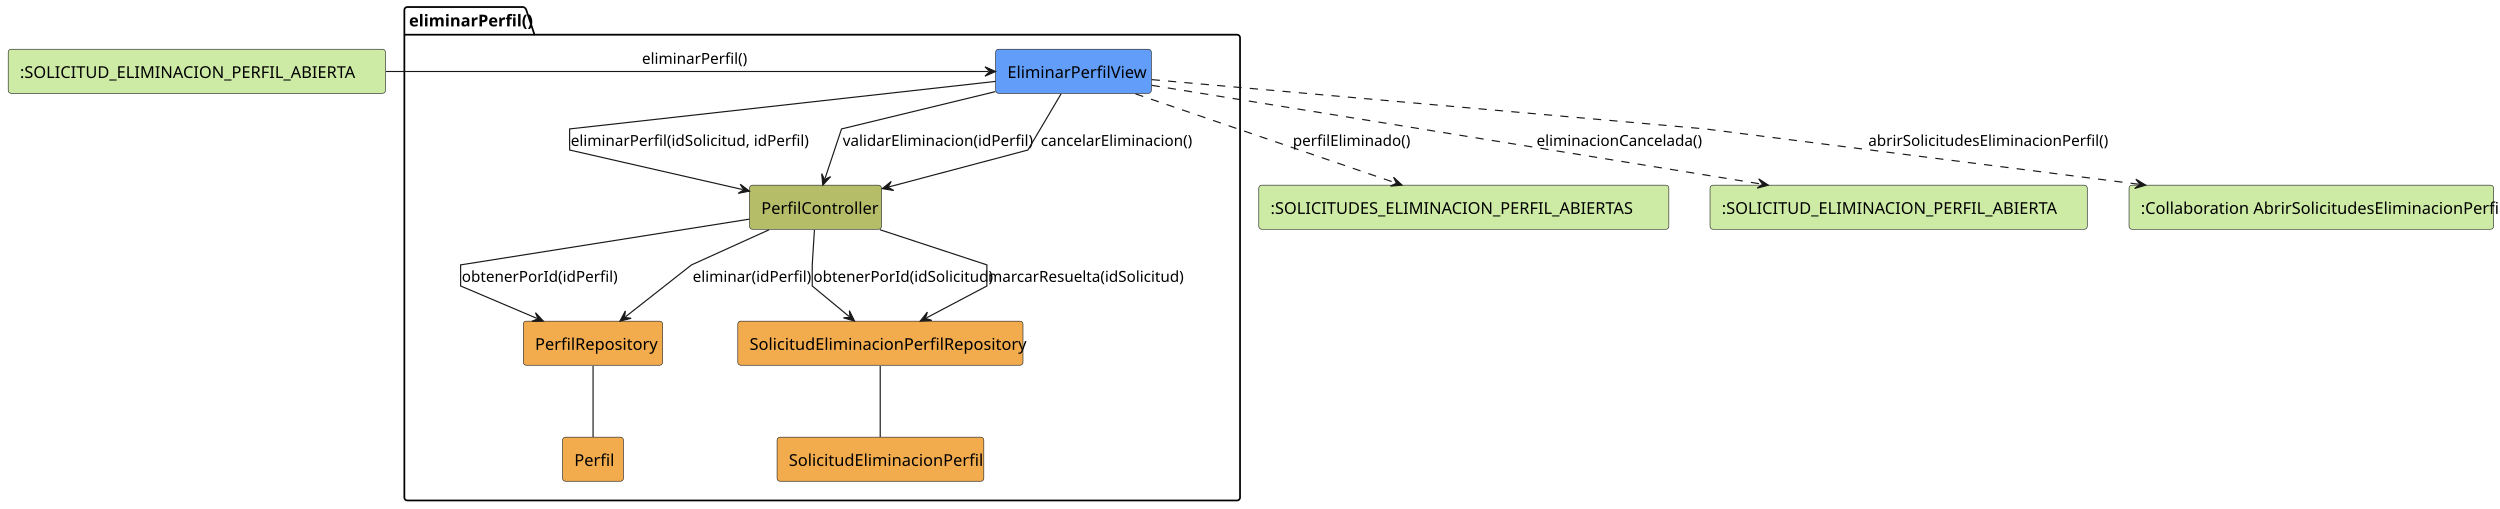
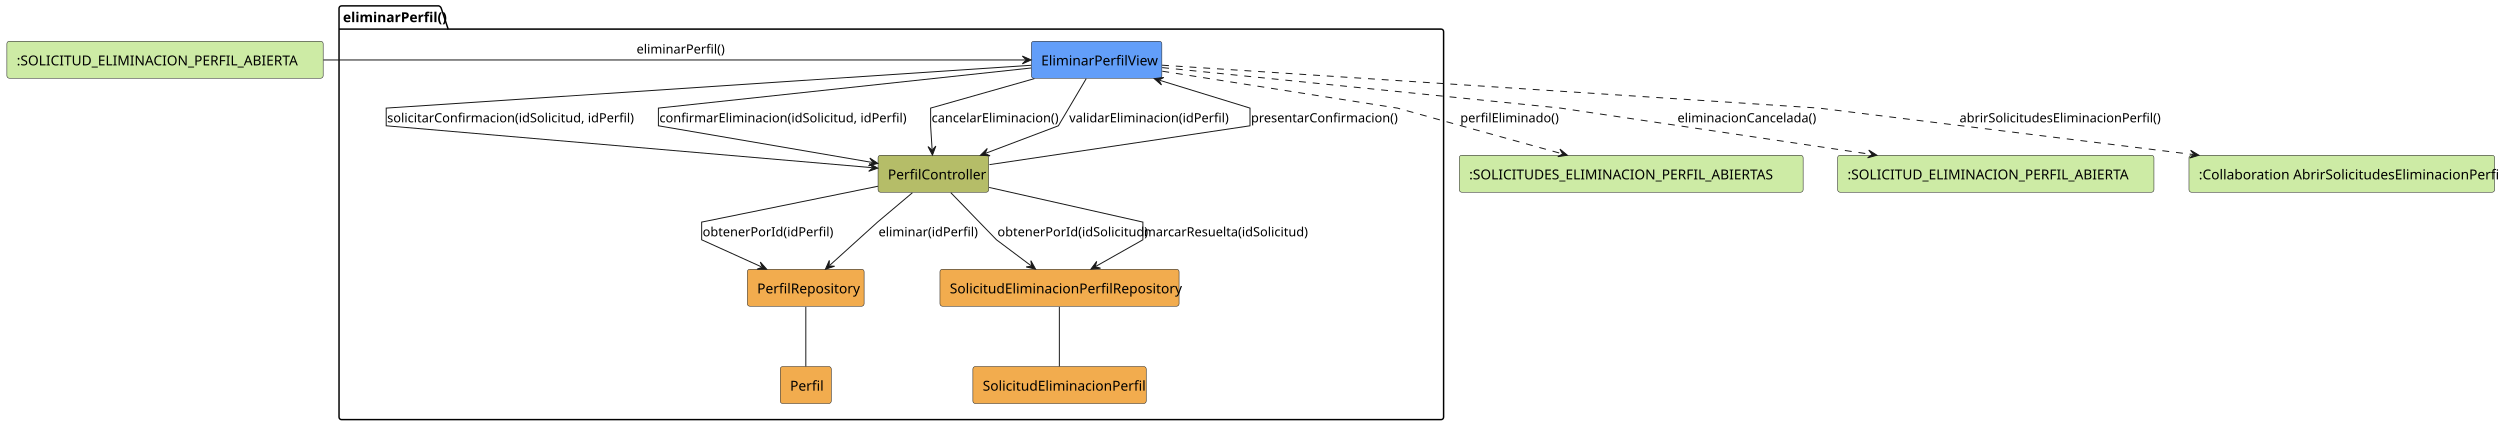
- <svg xmlns="http://www.w3.org/2000/svg" contentStyleType="text/css" data-diagram-type="DESCRIPTION" height="434px" preserveAspectRatio="none" style="width:2133px;height:434px;background:#FFFFFF;" version="1.1" viewBox="0 0 2133 434" width="2133px" zoomAndPan="magnify">
+ <svg xmlns="http://www.w3.org/2000/svg" contentStyleType="text/css" data-diagram-type="DESCRIPTION" height="434px" preserveAspectRatio="none" style="width:2544px;height:434px;background:#FFFFFF;" version="1.1" viewBox="0 0 2544 434" width="2544px" zoomAndPan="magnify">
  <defs />
  <g>
    <g class="cluster" data-entity="eliminarPerfil" data-source-line="4" data-uid="ent0003" id="cluster_eliminarPerfil">
-       <path d="M347.5,6 L446.527,6 A3.75,3.75 0 0 1 449.027,8.5 L456.027,29.609 L1055.5,29.609 A2.5,2.5 0 0 1 1058,32.109 L1058,424.5 A2.5,2.5 0 0 1 1055.5,427 L347.5,427 A2.5,2.5 0 0 1 345,424.5 L345,8.5 A2.5,2.5 0 0 1 347.5,6" fill="none" style="stroke:#000000;stroke-width:1.5;" />
+       <path d="M347.5,6 L446.527,6 A3.75,3.75 0 0 1 449.027,8.5 L456.027,29.609 L1466.5,29.609 A2.5,2.5 0 0 1 1469,32.109 L1469,424.5 A2.5,2.5 0 0 1 1466.5,427 L347.5,427 A2.5,2.5 0 0 1 345,424.5 L345,8.5 A2.5,2.5 0 0 1 347.5,6" fill="none" style="stroke:#000000;stroke-width:1.5;" />
      <line style="stroke:#000000;stroke-width:1.5;" x1="345" x2="456.027" y1="29.609" y2="29.609" />
      <text fill="#000000" font-family="sans-serif" font-size="14" font-weight="bold" lengthAdjust="spacing" textLength="98.027" x="349" y="22.533">eliminarPerfil()</text>
    </g>
    <g class="entity" data-entity="EliminarPerfilView" data-source-line="5" data-uid="ent0004" id="entity_EliminarPerfilView">
-       <rect fill="#629EF9" height="37.609" rx="2.5" ry="2.5" style="stroke:#181818;stroke-width:0.5;" width="132.807" x="849.5" y="42" />
-       <text fill="#000000" font-family="sans-serif" font-size="14" lengthAdjust="spacing" textLength="112.807" x="859.5" y="66.533">EliminarPerfilView</text>
+       <rect fill="#629EF9" height="37.609" rx="2.5" ry="2.5" style="stroke:#181818;stroke-width:0.5;" width="132.807" x="1049.5" y="42" />
+       <text fill="#000000" font-family="sans-serif" font-size="14" lengthAdjust="spacing" textLength="112.807" x="1059.5" y="66.533">EliminarPerfilView</text>
    </g>
    <g class="entity" data-entity="PerfilController" data-source-line="6" data-uid="ent0005" id="entity_PerfilController">
-       <rect fill="#B5BD68" height="37.609" rx="2.5" ry="2.5" style="stroke:#181818;stroke-width:0.5;" width="112.586" x="639.5" y="158" />
-       <text fill="#000000" font-family="sans-serif" font-size="14" lengthAdjust="spacing" textLength="92.586" x="649.5" y="182.533">PerfilController</text>
+       <rect fill="#B5BD68" height="37.609" rx="2.5" ry="2.5" style="stroke:#181818;stroke-width:0.5;" width="112.586" x="893.5" y="158" />
+       <text fill="#000000" font-family="sans-serif" font-size="14" lengthAdjust="spacing" textLength="92.586" x="903.5" y="182.533">PerfilController</text>
    </g>
    <g class="entity" data-entity="PerfilRepository" data-source-line="7" data-uid="ent0006" id="entity_PerfilRepository">
-       <rect fill="#F2AC4E" height="37.609" rx="2.5" ry="2.5" style="stroke:#181818;stroke-width:0.5;" width="118.814" x="446.5" y="274" />
-       <text fill="#000000" font-family="sans-serif" font-size="14" lengthAdjust="spacing" textLength="98.814" x="456.5" y="298.533">PerfilRepository</text>
+       <rect fill="#F2AC4E" height="37.609" rx="2.5" ry="2.5" style="stroke:#181818;stroke-width:0.5;" width="118.814" x="760.5" y="274" />
+       <text fill="#000000" font-family="sans-serif" font-size="14" lengthAdjust="spacing" textLength="98.814" x="770.5" y="298.533">PerfilRepository</text>
    </g>
    <g class="entity" data-entity="Perfil" data-source-line="8" data-uid="ent0007" id="entity_Perfil">
-       <rect fill="#F2AC4E" height="37.609" rx="2.5" ry="2.5" style="stroke:#181818;stroke-width:0.5;" width="51.897" x="480" y="373" />
-       <text fill="#000000" font-family="sans-serif" font-size="14" lengthAdjust="spacing" textLength="31.896" x="490" y="397.533">Perfil</text>
+       <rect fill="#F2AC4E" height="37.609" rx="2.5" ry="2.5" style="stroke:#181818;stroke-width:0.5;" width="51.897" x="794" y="373" />
+       <text fill="#000000" font-family="sans-serif" font-size="14" lengthAdjust="spacing" textLength="31.896" x="804" y="397.533">Perfil</text>
    </g>
    <g class="entity" data-entity="SolicitudEliminacionPerfilRepository" data-source-line="9" data-uid="ent0008" id="entity_SolicitudEliminacionPerfilRepository">
-       <rect fill="#F2AC4E" height="37.609" rx="2.5" ry="2.5" style="stroke:#181818;stroke-width:0.5;" width="243.316" x="629.5" y="274" />
-       <text fill="#000000" font-family="sans-serif" font-size="14" lengthAdjust="spacing" textLength="223.316" x="639.5" y="298.533">SolicitudEliminacionPerfilRepository</text>
+       <rect fill="#F2AC4E" height="37.609" rx="2.5" ry="2.5" style="stroke:#181818;stroke-width:0.5;" width="243.316" x="956.5" y="274" />
+       <text fill="#000000" font-family="sans-serif" font-size="14" lengthAdjust="spacing" textLength="223.316" x="966.5" y="298.533">SolicitudEliminacionPerfilRepository</text>
    </g>
    <g class="entity" data-entity="SolicitudEliminacionPerfil" data-source-line="10" data-uid="ent0009" id="entity_SolicitudEliminacionPerfil">
-       <rect fill="#F2AC4E" height="37.609" rx="2.5" ry="2.5" style="stroke:#181818;stroke-width:0.5;" width="176.399" x="663" y="373" />
-       <text fill="#000000" font-family="sans-serif" font-size="14" lengthAdjust="spacing" textLength="156.399" x="673" y="397.533">SolicitudEliminacionPerfil</text>
+       <rect fill="#F2AC4E" height="37.609" rx="2.5" ry="2.5" style="stroke:#181818;stroke-width:0.5;" width="176.399" x="990" y="373" />
+       <text fill="#000000" font-family="sans-serif" font-size="14" lengthAdjust="spacing" textLength="156.399" x="1000" y="397.533">SolicitudEliminacionPerfil</text>
    </g>
    <g class="entity" data-entity="EstadoEntrada" data-source-line="3" data-uid="ent0002" id="entity_EstadoEntrada">
      <rect fill="#CDEBA5" height="37.609" rx="2.5" ry="2.5" style="stroke:#181818;stroke-width:0.5;" width="321.854" x="7" y="42" />
      <text fill="#000000" font-family="sans-serif" font-size="14" lengthAdjust="spacing" textLength="301.854" x="17" y="66.533">:SOLICITUD_ELIMINACION_PERFIL_ABIERTA</text>
    </g>
    <g class="entity" data-entity="EstadoSalidaExitosa" data-source-line="13" data-uid="ent0010" id="entity_EstadoSalidaExitosa">
-       <rect fill="#CDEBA5" height="37.609" rx="2.5" ry="2.5" style="stroke:#181818;stroke-width:0.5;" width="349.868" x="1074" y="158" />
-       <text fill="#000000" font-family="sans-serif" font-size="14" lengthAdjust="spacing" textLength="329.868" x="1084" y="182.533">:SOLICITUDES_ELIMINACION_PERFIL_ABIERTAS</text>
+       <rect fill="#CDEBA5" height="37.609" rx="2.5" ry="2.5" style="stroke:#181818;stroke-width:0.5;" width="349.868" x="1485" y="158" />
+       <text fill="#000000" font-family="sans-serif" font-size="14" lengthAdjust="spacing" textLength="329.868" x="1495" y="182.533">:SOLICITUDES_ELIMINACION_PERFIL_ABIERTAS</text>
    </g>
    <g class="entity" data-entity="EstadoSalidaCancelada" data-source-line="14" data-uid="ent0011" id="entity_EstadoSalidaCancelada">
-       <rect fill="#CDEBA5" height="37.609" rx="2.5" ry="2.5" style="stroke:#181818;stroke-width:0.5;" width="321.854" x="1459" y="158" />
-       <text fill="#000000" font-family="sans-serif" font-size="14" lengthAdjust="spacing" textLength="301.854" x="1469" y="182.533">:SOLICITUD_ELIMINACION_PERFIL_ABIERTA</text>
+       <rect fill="#CDEBA5" height="37.609" rx="2.5" ry="2.5" style="stroke:#181818;stroke-width:0.5;" width="321.854" x="1870" y="158" />
+       <text fill="#000000" font-family="sans-serif" font-size="14" lengthAdjust="spacing" textLength="301.854" x="1880" y="182.533">:SOLICITUD_ELIMINACION_PERFIL_ABIERTA</text>
    </g>
    <g class="entity" data-entity="AbrirSolicitudesEliminacionPerfil" data-source-line="15" data-uid="ent0012" id="entity_AbrirSolicitudesEliminacionPerfil">
-       <rect fill="#CDEBA5" height="37.609" rx="2.5" ry="2.5" style="stroke:#181818;stroke-width:0.5;" width="311.019" x="1816.5" y="158" />
-       <text fill="#000000" font-family="sans-serif" font-size="14" lengthAdjust="spacing" textLength="291.019" x="1826.5" y="182.533">:Collaboration AbrirSolicitudesEliminacionPerfil</text>
+       <rect fill="#CDEBA5" height="37.609" rx="2.5" ry="2.5" style="stroke:#181818;stroke-width:0.5;" width="311.019" x="2227.5" y="158" />
+       <text fill="#000000" font-family="sans-serif" font-size="14" lengthAdjust="spacing" textLength="291.019" x="2237.5" y="182.533">:Collaboration AbrirSolicitudesEliminacionPerfil</text>
    </g>
    <g class="link" data-entity-1="EstadoEntrada" data-entity-2="EliminarPerfilView" data-source-line="17" data-uid="lnk13" id="link_EstadoEntrada_EliminarPerfilView">
-       <path d="M329.38,61 C491.51,61 727.46,61 843.39,61" fill="none" id="EstadoEntrada-to-EliminarPerfilView" style="stroke:#181818;stroke-width:1;" />
-       <polygon fill="#181818" points="849.39,61,840.39,57,844.39,61,840.39,65,849.39,61" style="stroke:#181818;stroke-width:1;" />
-       <text fill="#000000" font-family="sans-serif" font-size="13" lengthAdjust="spacing" textLength="83.789" x="547.75" y="54.495">eliminarPerfil()</text>
+       <path d="M329.08,61 C540.18,61 894.95,61 1043.29,61" fill="none" id="EstadoEntrada-to-EliminarPerfilView" style="stroke:#181818;stroke-width:1;" />
+       <polygon fill="#181818" points="1049.29,61,1040.29,57,1044.29,61,1040.29,65,1049.29,61" style="stroke:#181818;stroke-width:1;" />
+       <text fill="#000000" font-family="sans-serif" font-size="13" lengthAdjust="spacing" textLength="83.789" x="647.75" y="54.495">eliminarPerfil()</text>
    </g>
    <g class="link" data-entity-1="EliminarPerfilView" data-entity-2="PerfilController" data-source-line="19" data-uid="lnk14" id="link_EliminarPerfilView_PerfilController">
-       <path d="M849.28,69.45 C728.51,82.93 486,110 486,110 C486,110 486,128 486,128 C486,128 571.401,147.524 633.601,161.734" fill="none" id="EliminarPerfilView-to-PerfilController" style="stroke:#181818;stroke-width:1;" />
-       <polygon fill="#181818" points="639.45,163.07,631.567,157.166,634.576,161.956,629.785,164.965,639.45,163.07" style="stroke:#181818;stroke-width:1;" />
-       <text fill="#000000" font-family="sans-serif" font-size="13" lengthAdjust="spacing" textLength="190.004" x="487" y="124.495">eliminarPerfil(idSolicitud, idPerfil)</text>
+       <path d="M1049.28,66.43 C870.29,78.31 393,110 393,110 C393,110 393,128 393,128 C393,128 745.502,158.375 887.292,170.595" fill="none" id="EliminarPerfilView-to-PerfilController" style="stroke:#181818;stroke-width:1;" />
+       <polygon fill="#181818" points="893.27,171.11,884.647,166.352,888.288,170.681,883.96,174.322,893.27,171.11" style="stroke:#181818;stroke-width:1;" />
+       <text fill="#000000" font-family="sans-serif" font-size="13" lengthAdjust="spacing" textLength="235.523" x="394" y="124.495">solicitarConfirmacion(idSolicitud, idPerfil)</text>
    </g>
-     <g class="link" data-entity-1="EliminarPerfilView" data-entity-2="PerfilController" data-source-line="20" data-uid="lnk15" id="link_EliminarPerfilView_PerfilController">
-       <path d="M849.24,78.18 C791.76,92.12 718,110 718,110 C718,110 710.428,132.728 703.908,152.278" fill="none" id="EliminarPerfilView-to-PerfilController-1" style="stroke:#181818;stroke-width:1;" />
-       <polygon fill="#181818" points="702.01,157.97,708.652,150.698,703.592,153.227,701.063,148.167,702.01,157.97" style="stroke:#181818;stroke-width:1;" />
-       <text fill="#000000" font-family="sans-serif" font-size="13" lengthAdjust="spacing" textLength="153.163" x="719" y="124.495">validarEliminacion(idPerfil)</text>
+     <g class="link" data-entity-1="PerfilController" data-entity-2="EliminarPerfilView" data-source-line="20" data-uid="lnk15" id="link_PerfilController_EliminarPerfilView">
+       <path d="M1006.83,167.53 C1099.27,153.75 1272,128 1272,128 C1272,128 1272,110 1272,110 C1272,110 1224.535,95.394 1180.265,81.774" fill="none" id="PerfilController-to-EliminarPerfilView" style="stroke:#181818;stroke-width:1;" />
+       <polygon fill="#181818" points="1174.53,80.01,1181.956,86.48,1179.309,81.48,1184.308,78.833,1174.53,80.01" style="stroke:#181818;stroke-width:1;" />
+       <text fill="#000000" font-family="sans-serif" font-size="13" lengthAdjust="spacing" textLength="140.163" x="1273" y="124.495">presentarConfirmacion()</text>
    </g>
    <g class="link" data-entity-1="EliminarPerfilView" data-entity-2="PerfilController" data-source-line="21" data-uid="lnk16" id="link_EliminarPerfilView_PerfilController">
-       <path d="M905.34,80.03 C893.8,99.58 877,128 877,128 C877,128 811.65,145.333 758.57,159.403" fill="none" id="EliminarPerfilView-to-PerfilController-2" style="stroke:#181818;stroke-width:1;" />
-       <polygon fill="#181818" points="752.77,160.94,762.495,162.5,757.603,159.659,760.445,154.768,752.77,160.94" style="stroke:#181818;stroke-width:1;" />
-       <text fill="#000000" font-family="sans-serif" font-size="13" lengthAdjust="spacing" textLength="124.268" x="888" y="124.495">cancelarEliminacion()</text>
+       <path d="M1049.23,69.19 C924.81,82.58 670,110 670,110 C670,110 670,128 670,128 C670,128 805.606,151.246 887.426,165.276" fill="none" id="EliminarPerfilView-to-PerfilController-1" style="stroke:#181818;stroke-width:1;" />
+       <polygon fill="#181818" points="893.34,166.29,885.145,160.827,888.412,165.445,883.793,168.711,893.34,166.29" style="stroke:#181818;stroke-width:1;" />
+       <text fill="#000000" font-family="sans-serif" font-size="13" lengthAdjust="spacing" textLength="235.523" x="671" y="124.495">confirmarEliminacion(idSolicitud, idPerfil)</text>
    </g>
-     <g class="link" data-entity-1="PerfilController" data-entity-2="SolicitudEliminacionPerfilRepository" data-source-line="22" data-uid="lnk17" id="link_PerfilController_SolicitudEliminacionPerfilRepository">
-       <path d="M694.87,196.15 C694.02,209.74 693,226 693,226 C693,226 693,244 693,244 C693,244 708.028,256.434 724.448,270.024" fill="none" id="PerfilController-to-SolicitudEliminacionPerfilRepository" style="stroke:#181818;stroke-width:1;" />
-       <polygon fill="#181818" points="729.07,273.85,724.687,265.03,725.218,270.662,719.586,271.193,729.07,273.85" style="stroke:#181818;stroke-width:1;" />
-       <text fill="#000000" font-family="sans-serif" font-size="13" lengthAdjust="spacing" textLength="143.076" x="694" y="240.495">obtenerPorId(idSolicitud)</text>
+     <g class="link" data-entity-1="EliminarPerfilView" data-entity-2="PerfilController" data-source-line="22" data-uid="lnk17" id="link_EliminarPerfilView_PerfilController">
+       <path d="M1052.59,80.01 C1004.64,93.63 947,110 947,110 C947,110 947,128 947,128 C947,128 947.645,138.272 948.495,151.862" fill="none" id="EliminarPerfilView-to-PerfilController-2" style="stroke:#181818;stroke-width:1;" />
+       <polygon fill="#181818" points="948.87,157.85,952.3,148.618,948.558,152.86,944.316,149.117,948.87,157.85" style="stroke:#181818;stroke-width:1;" />
+       <text fill="#000000" font-family="sans-serif" font-size="13" lengthAdjust="spacing" textLength="124.268" x="948" y="124.495">cancelarEliminacion()</text>
    </g>
-     <g class="link" data-entity-1="PerfilController" data-entity-2="SolicitudEliminacionPerfilRepository" data-source-line="25" data-uid="lnk20" id="link_PerfilController_SolicitudEliminacionPerfilRepository">
-       <path d="M750.78,196.01 C792.21,209.63 842,226 842,226 C842,226 842,244 842,244 C842,244 816.277,257.572 790.447,271.192" fill="none" id="PerfilController-to-SolicitudEliminacionPerfilRepository-1" style="stroke:#181818;stroke-width:1;" />
-       <polygon fill="#181818" points="785.14,273.99,794.967,273.33,789.563,271.658,791.235,266.254,785.14,273.99" style="stroke:#181818;stroke-width:1;" />
-       <text fill="#000000" font-family="sans-serif" font-size="13" lengthAdjust="spacing" textLength="159.669" x="843" y="240.495">marcarResuelta(idSolicitud)</text>
+     <g class="link" data-entity-1="EliminarPerfilView" data-entity-2="PerfilController" data-source-line="23" data-uid="lnk18" id="link_EliminarPerfilView_PerfilController">
+       <path d="M1105.34,80.03 C1093.8,99.58 1077,128 1077,128 C1077,128 1039.303,142.249 1003.263,155.869" fill="none" id="EliminarPerfilView-to-PerfilController-3" style="stroke:#181818;stroke-width:1;" />
+       <polygon fill="#181818" points="997.65,157.99,1007.483,158.55,1002.327,156.222,1004.655,151.067,997.65,157.99" style="stroke:#181818;stroke-width:1;" />
+       <text fill="#000000" font-family="sans-serif" font-size="13" lengthAdjust="spacing" textLength="153.163" x="1088" y="124.495">validarEliminacion(idPerfil)</text>
    </g>
-     <g class="link" data-entity-1="PerfilController" data-entity-2="PerfilRepository" data-source-line="23" data-uid="lnk18" id="link_PerfilController_PerfilRepository">
-       <path d="M639.36,186.97 C551.66,200.87 393,226 393,226 C393,226 393,244 393,244 C393,244 426.018,258.024 458.078,271.644" fill="none" id="PerfilController-to-PerfilRepository" style="stroke:#181818;stroke-width:1;" />
-       <polygon fill="#181818" points="463.6,273.99,456.88,266.789,458.998,272.035,453.752,274.152,463.6,273.99" style="stroke:#181818;stroke-width:1;" />
-       <text fill="#000000" font-family="sans-serif" font-size="13" lengthAdjust="spacing" textLength="123.557" x="394" y="240.495">obtenerPorId(idPerfil)</text>
+     <g class="link" data-entity-1="PerfilController" data-entity-2="SolicitudEliminacionPerfilRepository" data-source-line="24" data-uid="lnk19" id="link_PerfilController_SolicitudEliminacionPerfilRepository">
+       <path d="M967.49,196.03 C986.44,215.58 1014,244 1014,244 C1014,244 1030.88,256.66 1049,270.25" fill="none" id="PerfilController-to-SolicitudEliminacionPerfilRepository" style="stroke:#181818;stroke-width:1;" />
+       <polygon fill="#181818" points="1053.8,273.85,1049,265.25,1049.8,270.85,1044.2,271.65,1053.8,273.85" style="stroke:#181818;stroke-width:1;" />
+       <text fill="#000000" font-family="sans-serif" font-size="13" lengthAdjust="spacing" textLength="143.076" x="1015" y="240.495">obtenerPorId(idSolicitud)</text>
    </g>
-     <g class="link" data-entity-1="PerfilController" data-entity-2="PerfilRepository" data-source-line="24" data-uid="lnk19" id="link_PerfilController_PerfilRepository">
-       <path d="M656.23,196.01 C626.15,209.63 590,226 590,226 C590,226 558.537,250.712 533.667,270.262" fill="none" id="PerfilController-to-PerfilRepository-1" style="stroke:#181818;stroke-width:1;" />
-       <polygon fill="#181818" points="528.95,273.97,538.498,271.553,532.881,270.88,533.554,265.263,528.95,273.97" style="stroke:#181818;stroke-width:1;" />
-       <text fill="#000000" font-family="sans-serif" font-size="13" lengthAdjust="spacing" textLength="93.907" x="591" y="240.495">eliminar(idPerfil)</text>
+     <g class="link" data-entity-1="PerfilController" data-entity-2="SolicitudEliminacionPerfilRepository" data-source-line="27" data-uid="lnk22" id="link_PerfilController_SolicitudEliminacionPerfilRepository">
+       <path d="M1006.52,190.74 C1069.62,204.96 1163,226 1163,226 C1163,226 1163,244 1163,244 C1163,244 1139.435,257.311 1115.355,270.901" fill="none" id="PerfilController-to-SolicitudEliminacionPerfilRepository-1" style="stroke:#181818;stroke-width:1;" />
+       <polygon fill="#181818" points="1110.13,273.85,1119.934,272.91,1114.484,271.392,1116.002,265.943,1110.13,273.85" style="stroke:#181818;stroke-width:1;" />
+       <text fill="#000000" font-family="sans-serif" font-size="13" lengthAdjust="spacing" textLength="159.669" x="1164" y="240.495">marcarResuelta(idSolicitud)</text>
    </g>
-     <g class="link" data-entity-1="PerfilRepository" data-entity-2="Perfil" data-source-line="26" data-uid="lnk21" id="link_PerfilRepository_Perfil">
-       <path d="M506,312.24 C506,329.59 506,355.52 506,372.84" fill="none" id="PerfilRepository-Perfil" style="stroke:#181818;stroke-width:1;" />
+     <g class="link" data-entity-1="PerfilController" data-entity-2="PerfilRepository" data-source-line="25" data-uid="lnk20" id="link_PerfilController_PerfilRepository">
+       <path d="M893.47,189.5 C823.65,203.7 714,226 714,226 C714,226 714,244 714,244 C714,244 744.684,257.895 774.764,271.515" fill="none" id="PerfilController-to-PerfilRepository" style="stroke:#181818;stroke-width:1;" />
+       <polygon fill="#181818" points="780.23,273.99,773.681,266.634,775.675,271.928,770.381,273.922,780.23,273.99" style="stroke:#181818;stroke-width:1;" />
+       <text fill="#000000" font-family="sans-serif" font-size="13" lengthAdjust="spacing" textLength="123.557" x="715" y="240.495">obtenerPorId(idPerfil)</text>
    </g>
-     <g class="link" data-entity-1="SolicitudEliminacionPerfilRepository" data-entity-2="SolicitudEliminacionPerfil" data-source-line="27" data-uid="lnk22" id="link_SolicitudEliminacionPerfilRepository_SolicitudEliminacionPerfil">
-       <path d="M751,312.24 C751,329.59 751,355.52 751,372.84" fill="none" id="SolicitudEliminacionPerfilRepository-SolicitudEliminacionPerfil" style="stroke:#181818;stroke-width:1;" />
+     <g class="link" data-entity-1="PerfilController" data-entity-2="PerfilRepository" data-source-line="26" data-uid="lnk21" id="link_PerfilController_PerfilRepository">
+       <path d="M928.45,196.15 C912.31,209.74 893,226 893,226 C893,226 866.009,250.395 844.399,269.945" fill="none" id="PerfilController-to-PerfilRepository-1" style="stroke:#181818;stroke-width:1;" />
+       <polygon fill="#181818" points="839.95,273.97,849.308,270.898,843.658,270.616,843.941,264.966,839.95,273.97" style="stroke:#181818;stroke-width:1;" />
+       <text fill="#000000" font-family="sans-serif" font-size="13" lengthAdjust="spacing" textLength="93.907" x="894" y="240.495">eliminar(idPerfil)</text>
    </g>
-     <g class="link" data-entity-1="EliminarPerfilView" data-entity-2="EstadoSalidaExitosa" data-source-line="28" data-uid="lnk23" id="link_EliminarPerfilView_EstadoSalidaExitosa">
-       <path d="M968.76,80.06 C1031.03,101.38 1128.253,134.667 1190.533,155.987" fill="none" id="EliminarPerfilView-to-EstadoSalidaExitosa" style="stroke:#181818;stroke-width:1;stroke-dasharray:7,7;" />
-       <polygon fill="#181818" points="1196.21,157.93,1188.991,151.231,1191.479,156.311,1186.4,158.799,1196.21,157.93" style="stroke:#181818;stroke-width:1;" />
-       <text fill="#000000" font-family="sans-serif" font-size="13" lengthAdjust="spacing" textLength="93.92" x="1103" y="124.495">perfilEliminado()</text>
+     <g class="link" data-entity-1="PerfilRepository" data-entity-2="Perfil" data-source-line="28" data-uid="lnk23" id="link_PerfilRepository_Perfil">
+       <path d="M820,312.24 C820,329.59 820,355.52 820,372.84" fill="none" id="PerfilRepository-Perfil" style="stroke:#181818;stroke-width:1;" />
    </g>
-     <g class="link" data-entity-1="EliminarPerfilView" data-entity-2="EstadoSalidaCancelada" data-source-line="29" data-uid="lnk24" id="link_EliminarPerfilView_EstadoSalidaCancelada">
-       <path d="M982.55,72.78 C1103.54,92.37 1354.787,133.051 1502.837,157.031" fill="none" id="EliminarPerfilView-to-EstadoSalidaCancelada" style="stroke:#181818;stroke-width:1;stroke-dasharray:7,7;" />
-       <polygon fill="#181818" points="1508.76,157.99,1500.515,152.602,1503.824,157.191,1499.236,160.5,1508.76,157.99" style="stroke:#181818;stroke-width:1;" />
-       <text fill="#000000" font-family="sans-serif" font-size="13" lengthAdjust="spacing" textLength="135.846" x="1311" y="124.495">eliminacionCancelada()</text>
+     <g class="link" data-entity-1="SolicitudEliminacionPerfilRepository" data-entity-2="SolicitudEliminacionPerfil" data-source-line="29" data-uid="lnk24" id="link_SolicitudEliminacionPerfilRepository_SolicitudEliminacionPerfil">
+       <path d="M1078,312.24 C1078,329.59 1078,355.52 1078,372.84" fill="none" id="SolicitudEliminacionPerfilRepository-SolicitudEliminacionPerfil" style="stroke:#181818;stroke-width:1;" />
    </g>
-     <g class="link" data-entity-1="EliminarPerfilView" data-entity-2="AbrirSolicitudesEliminacionPerfil" data-source-line="30" data-uid="lnk25" id="link_EliminarPerfilView_AbrirSolicitudesEliminacionPerfil">
-       <path d="M982.63,67.93 C1126.84,80.78 1455,110 1455,110 C1455,110 1671.698,137.66 1824.778,157.21" fill="none" id="EliminarPerfilView-to-AbrirSolicitudesEliminacionPerfil" style="stroke:#181818;stroke-width:1;stroke-dasharray:7,7;" />
-       <polygon fill="#181818" points="1830.73,157.97,1822.309,152.862,1825.77,157.337,1821.296,160.798,1830.73,157.97" style="stroke:#181818;stroke-width:1;" />
-       <text fill="#000000" font-family="sans-serif" font-size="13" lengthAdjust="spacing" textLength="193.623" x="1594" y="124.495">abrirSolicitudesEliminacionPerfil()</text>
+     <g class="link" data-entity-1="EliminarPerfilView" data-entity-2="EstadoSalidaExitosa" data-source-line="30" data-uid="lnk25" id="link_EliminarPerfilView_EstadoSalidaExitosa">
+       <path d="M1182.77,72.47 C1272.81,86.6 1422,110 1422,110 C1422,110 1518.718,136.816 1589.188,156.366" fill="none" id="EliminarPerfilView-to-EstadoSalidaExitosa" style="stroke:#181818;stroke-width:1;stroke-dasharray:7,7;" />
+       <polygon fill="#181818" points="1594.97,157.97,1587.367,151.71,1590.152,156.633,1585.228,159.418,1594.97,157.97" style="stroke:#181818;stroke-width:1;" />
+       <text fill="#000000" font-family="sans-serif" font-size="13" lengthAdjust="spacing" textLength="93.92" x="1486" y="124.495">perfilEliminado()</text>
+     </g>
+     <g class="link" data-entity-1="EliminarPerfilView" data-entity-2="EstadoSalidaCancelada" data-source-line="31" data-uid="lnk26" id="link_EliminarPerfilView_EstadoSalidaCancelada">
+       <path d="M1182.62,68.78 C1312.73,82.01 1588,110 1588,110 C1588,110 1772.846,137.536 1904.016,157.085" fill="none" id="EliminarPerfilView-to-EstadoSalidaCancelada" style="stroke:#181818;stroke-width:1;stroke-dasharray:7,7;" />
+       <polygon fill="#181818" points="1909.95,157.97,1901.638,152.687,1905.005,157.233,1900.459,160.6,1909.95,157.97" style="stroke:#181818;stroke-width:1;" />
+       <text fill="#000000" font-family="sans-serif" font-size="13" lengthAdjust="spacing" textLength="135.846" x="1707" y="124.495">eliminacionCancelada()</text>
+     </g>
+     <g class="link" data-entity-1="EliminarPerfilView" data-entity-2="AbrirSolicitudesEliminacionPerfil" data-source-line="32" data-uid="lnk27" id="link_EliminarPerfilView_AbrirSolicitudesEliminacionPerfil">
+       <path d="M1182.52,66.34 C1363.45,78.16 1851,110 1851,110 C1851,110 2074.156,137.681 2231.676,157.231" fill="none" id="EliminarPerfilView-to-AbrirSolicitudesEliminacionPerfil" style="stroke:#181818;stroke-width:1;stroke-dasharray:7,7;" />
+       <polygon fill="#181818" points="2237.63,157.97,2229.191,152.892,2232.668,157.354,2228.206,160.831,2237.63,157.97" style="stroke:#181818;stroke-width:1;" />
+       <text fill="#000000" font-family="sans-serif" font-size="13" lengthAdjust="spacing" textLength="193.623" x="1994" y="124.495">abrirSolicitudesEliminacionPerfil()</text>
    </g>
  </g>
</svg>
